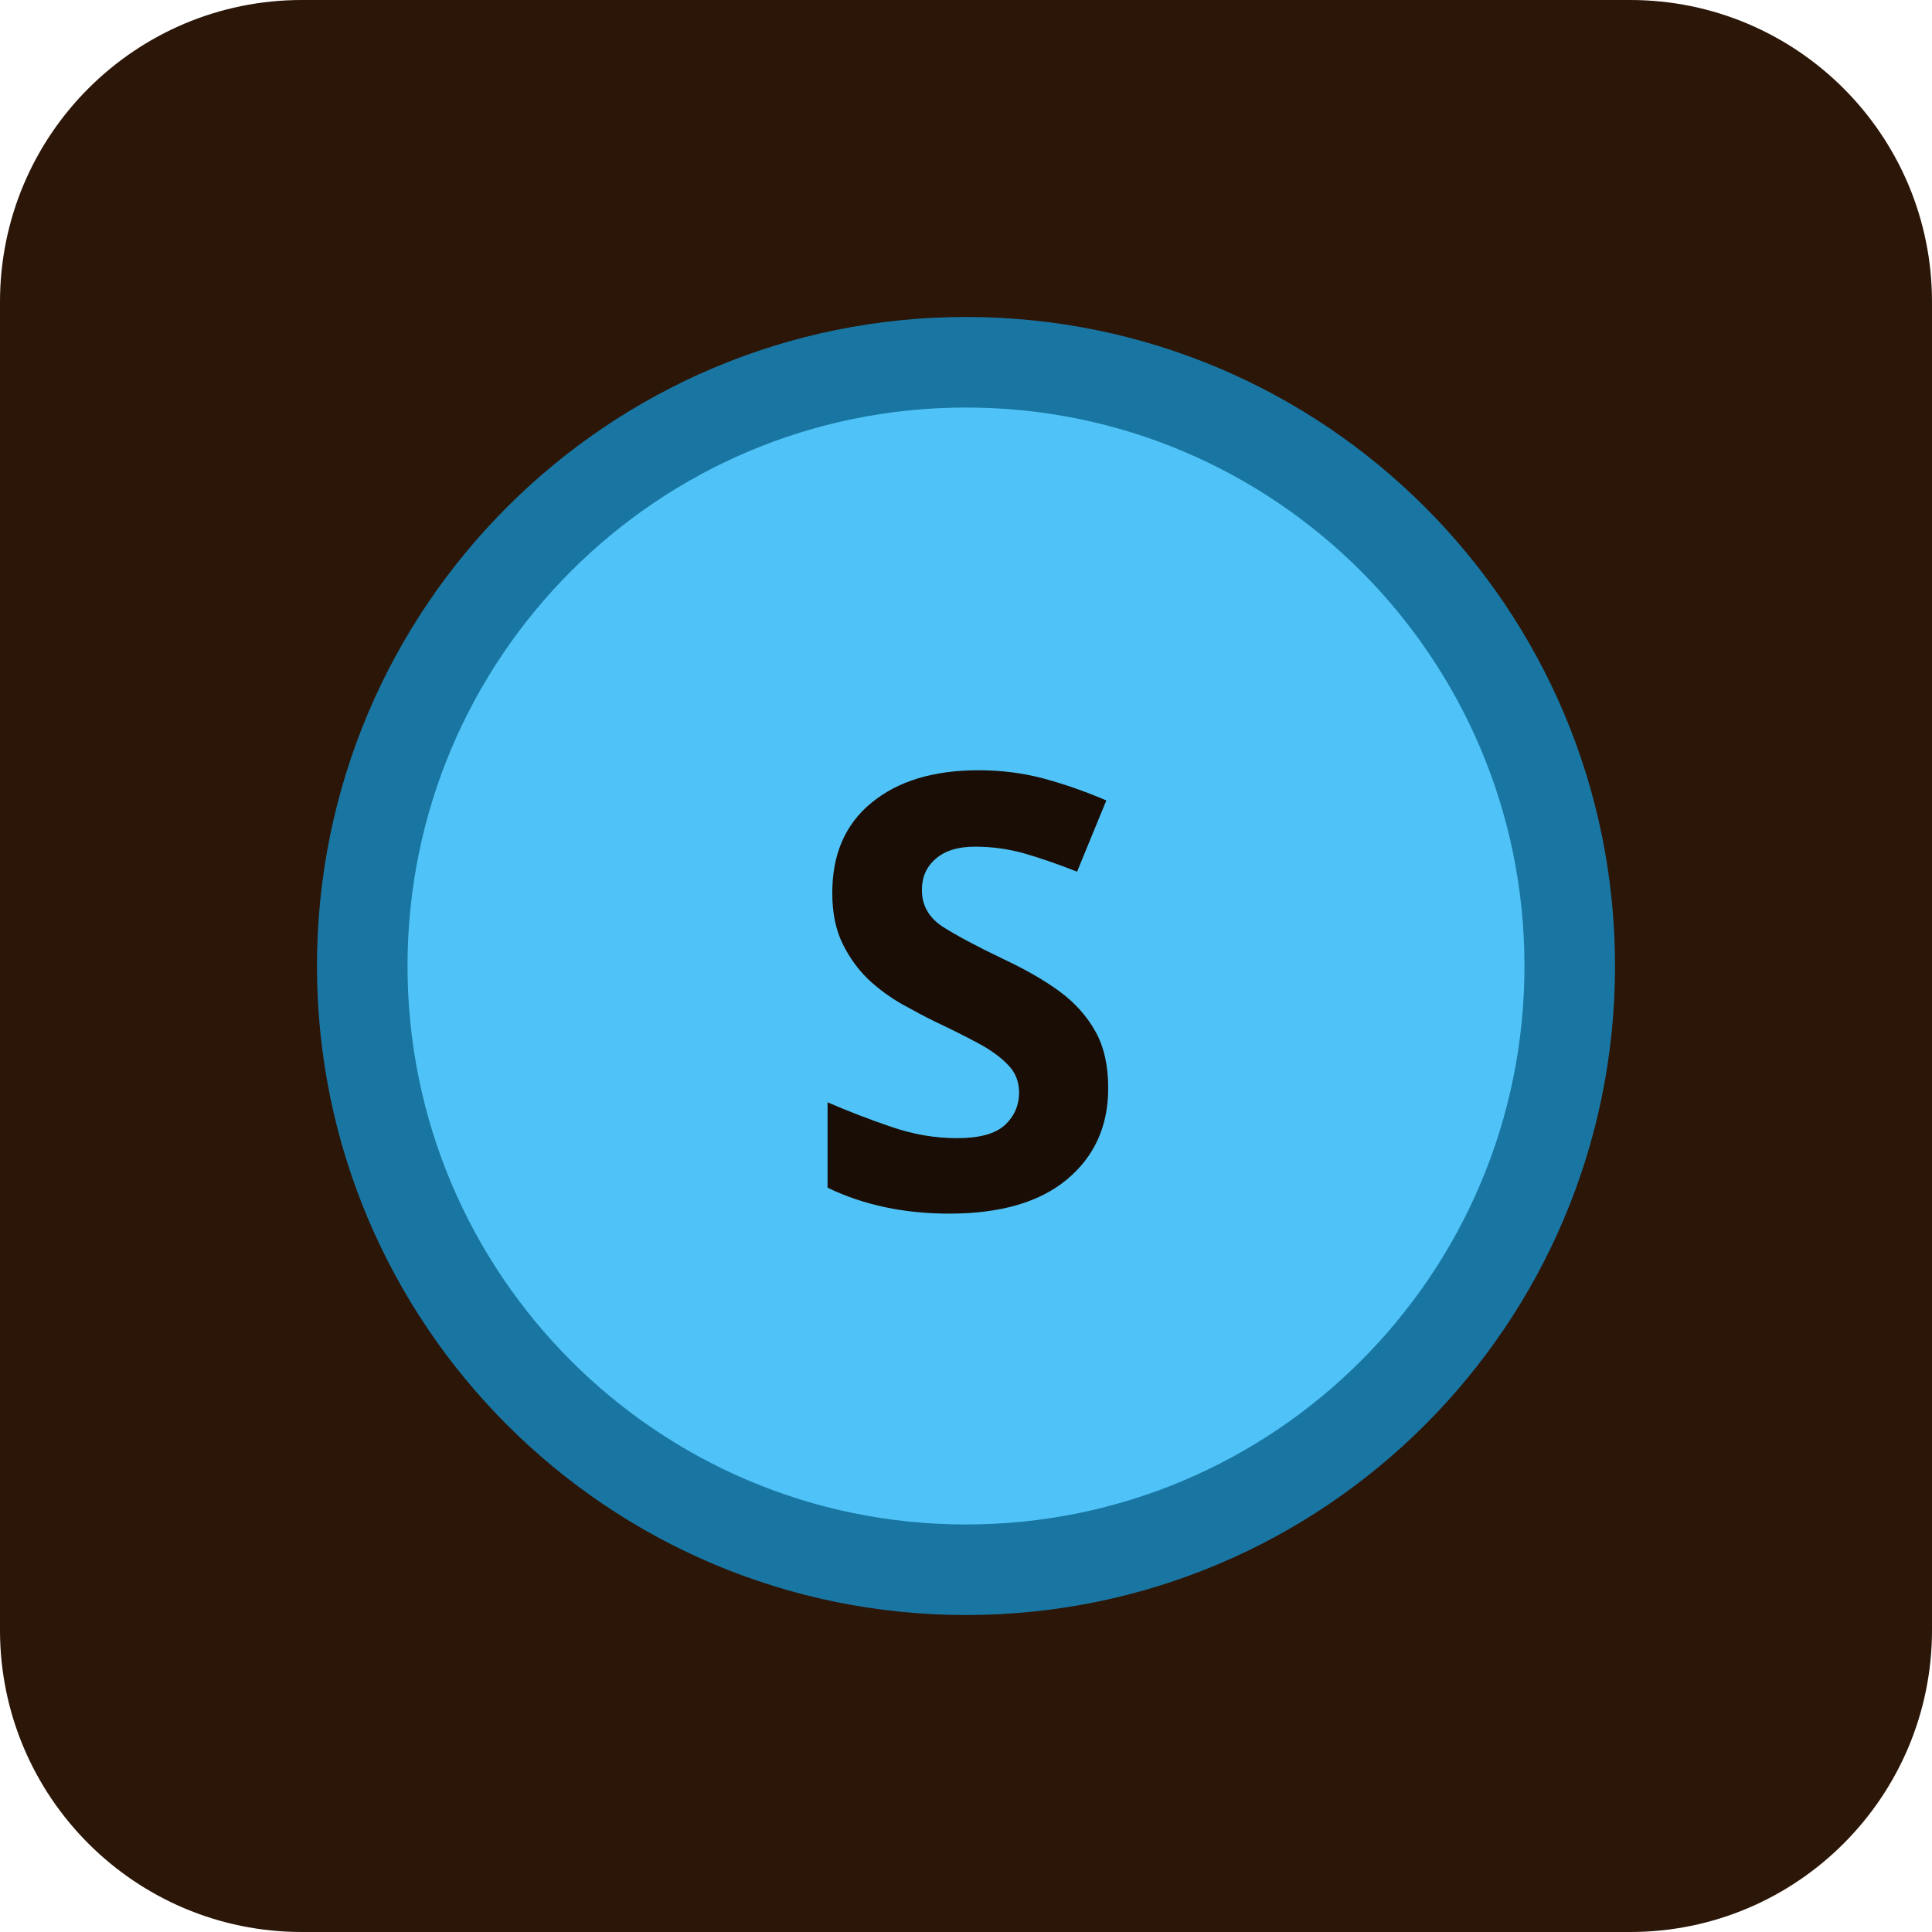
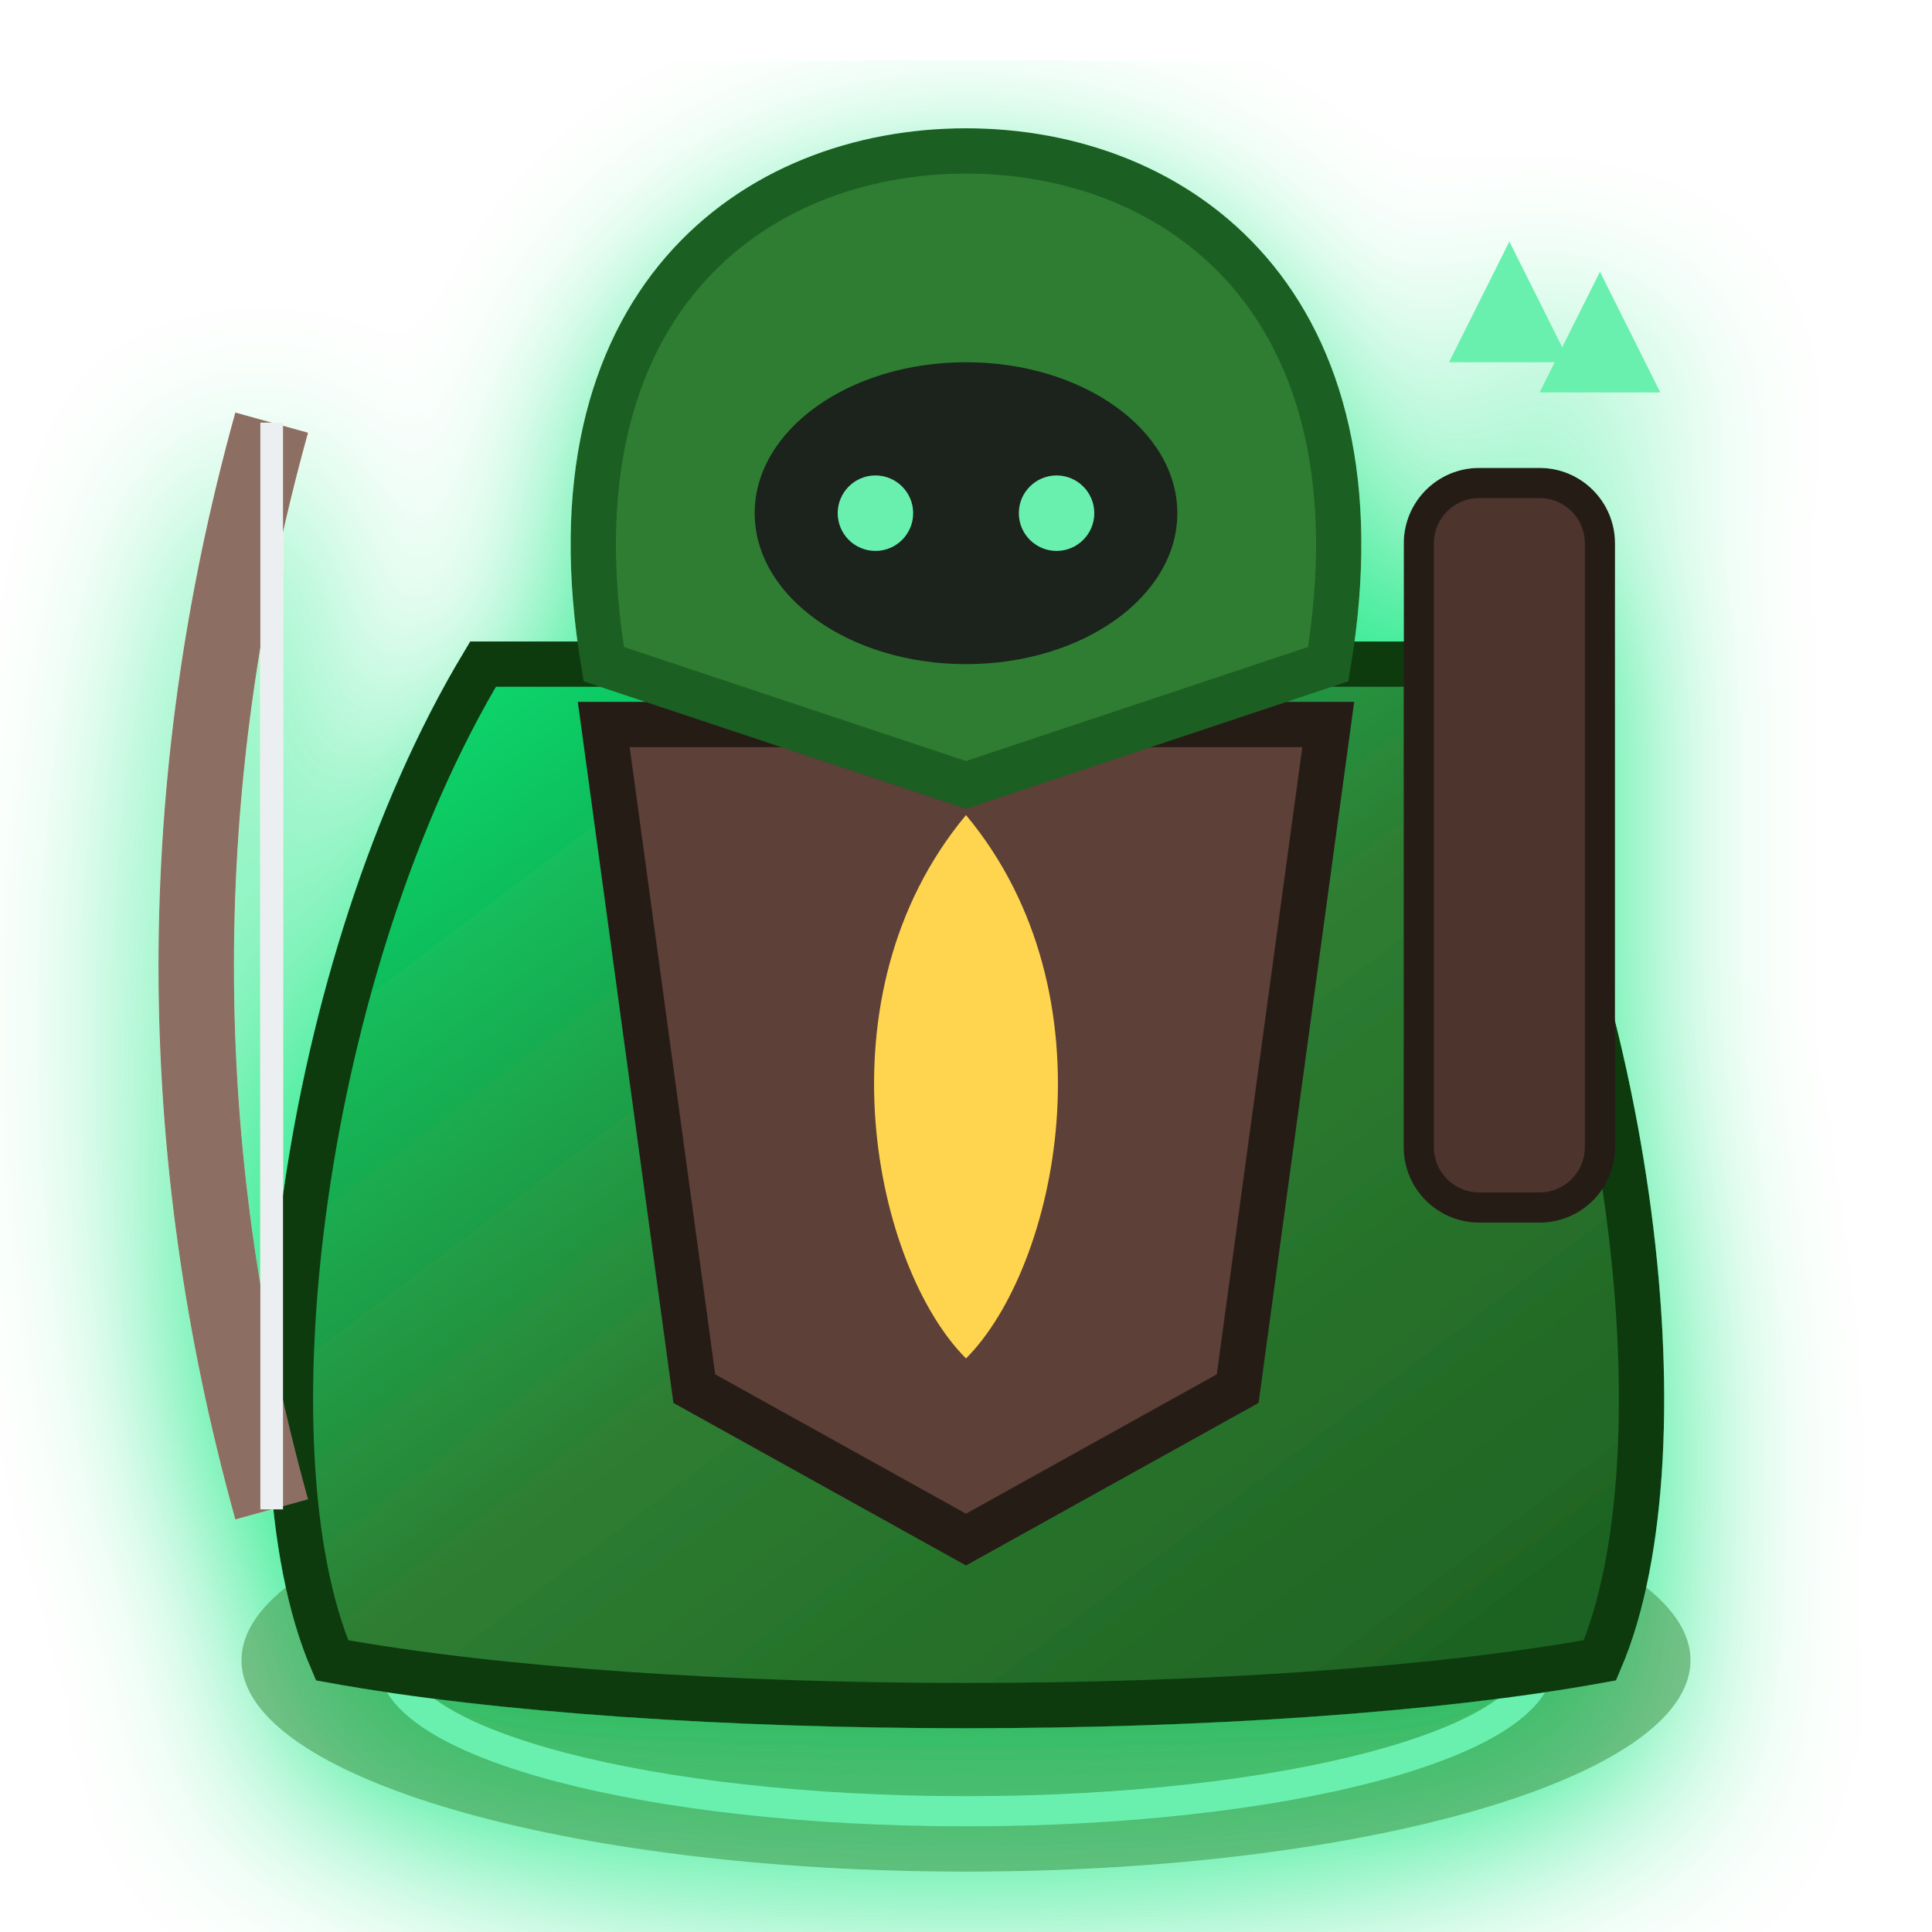
- <svg xmlns="http://www.w3.org/2000/svg" viewBox="0 0 64 64" role="img" aria-label="S">
-   <rect width="64" height="64" rx="10" fill="#2b1608" />
-   <circle cx="32" cy="32" r="20" fill="#4fc3f7" stroke="#1976a3" stroke-width="3" />
-   <text x="32" y="40" font-family="sans-serif" font-size="20" font-weight="800" fill="#1a0d05" text-anchor="middle">S</text>
+ <svg xmlns="http://www.w3.org/2000/svg" viewBox="0 0 128 128" width="128" height="128">
+   <defs>
+     <linearGradient id="sentinelGreen" x1="0%" y1="0%" x2="100%" y2="100%">
+       <stop offset="0%" stop-color="#00e676" />
+       <stop offset="50%" stop-color="#2e7d32" />
+       <stop offset="100%" stop-color="#1b5e20" />
+     </linearGradient>
+     <filter id="heroGreenGlow" x="-20%" y="-20%" width="140%" height="140%">
+       <feDropShadow dx="0" dy="4" stdDeviation="6" flood-color="#00e676" flood-opacity="0.9" />
+     </filter>
+   </defs>
+   <g filter="url(#heroGreenGlow)">
+     <ellipse cx="64" cy="110" rx="48" ry="14" fill="#2e7d32" opacity="0.5" />
+     <ellipse cx="64" cy="110" rx="38" ry="10" fill="none" stroke="#69f0ae" stroke-width="2" />
+     <path d="M 32 44 C 20 64 16 96 22 110 C 44 114 84 114 106 110 C 112 96 108 64 96 44 Z" fill="url(#sentinelGreen)" stroke="#0d3b11" stroke-width="3" />
+     <path d="M 40 48 L 88 48 L 82 92 L 64 102 L 46 92 Z" fill="#5d4037" stroke="#271c19" stroke-width="3" />
+     <path d="M 64 54 C 54 66 58 84 64 90 C 70 84 74 66 64 54 Z" fill="#ffd54f" />
+     <path d="M 40 44 C 36 20 50 10 64 10 C 78 10 92 20 88 44 L 64 52 Z" fill="#2e7d32" stroke="#1b5e20" stroke-width="3" />
+     <ellipse cx="64" cy="34" rx="14" ry="10" fill="#1c241b" />
+     <circle cx="58" cy="34" r="2.5" fill="#69f0ae" />
+     <circle cx="70" cy="34" r="2.5" fill="#69f0ae" />
+     <path d="M 18 100 Q 8 64 18 28" stroke="#8d6e63" stroke-width="5" fill="none" />
+     <line x1="18" y1="28" x2="18" y2="100" stroke="#eceff1" stroke-width="1.5" />
+     <rect x="94" y="32" width="12" height="48" rx="4" fill="#4e342e" stroke="#271c19" stroke-width="2" />
+     <polygon points="96,24 100,16 104,24" fill="#69f0ae" />
+     <polygon points="102,26 106,18 110,26" fill="#69f0ae" />
+   </g>
</svg>
